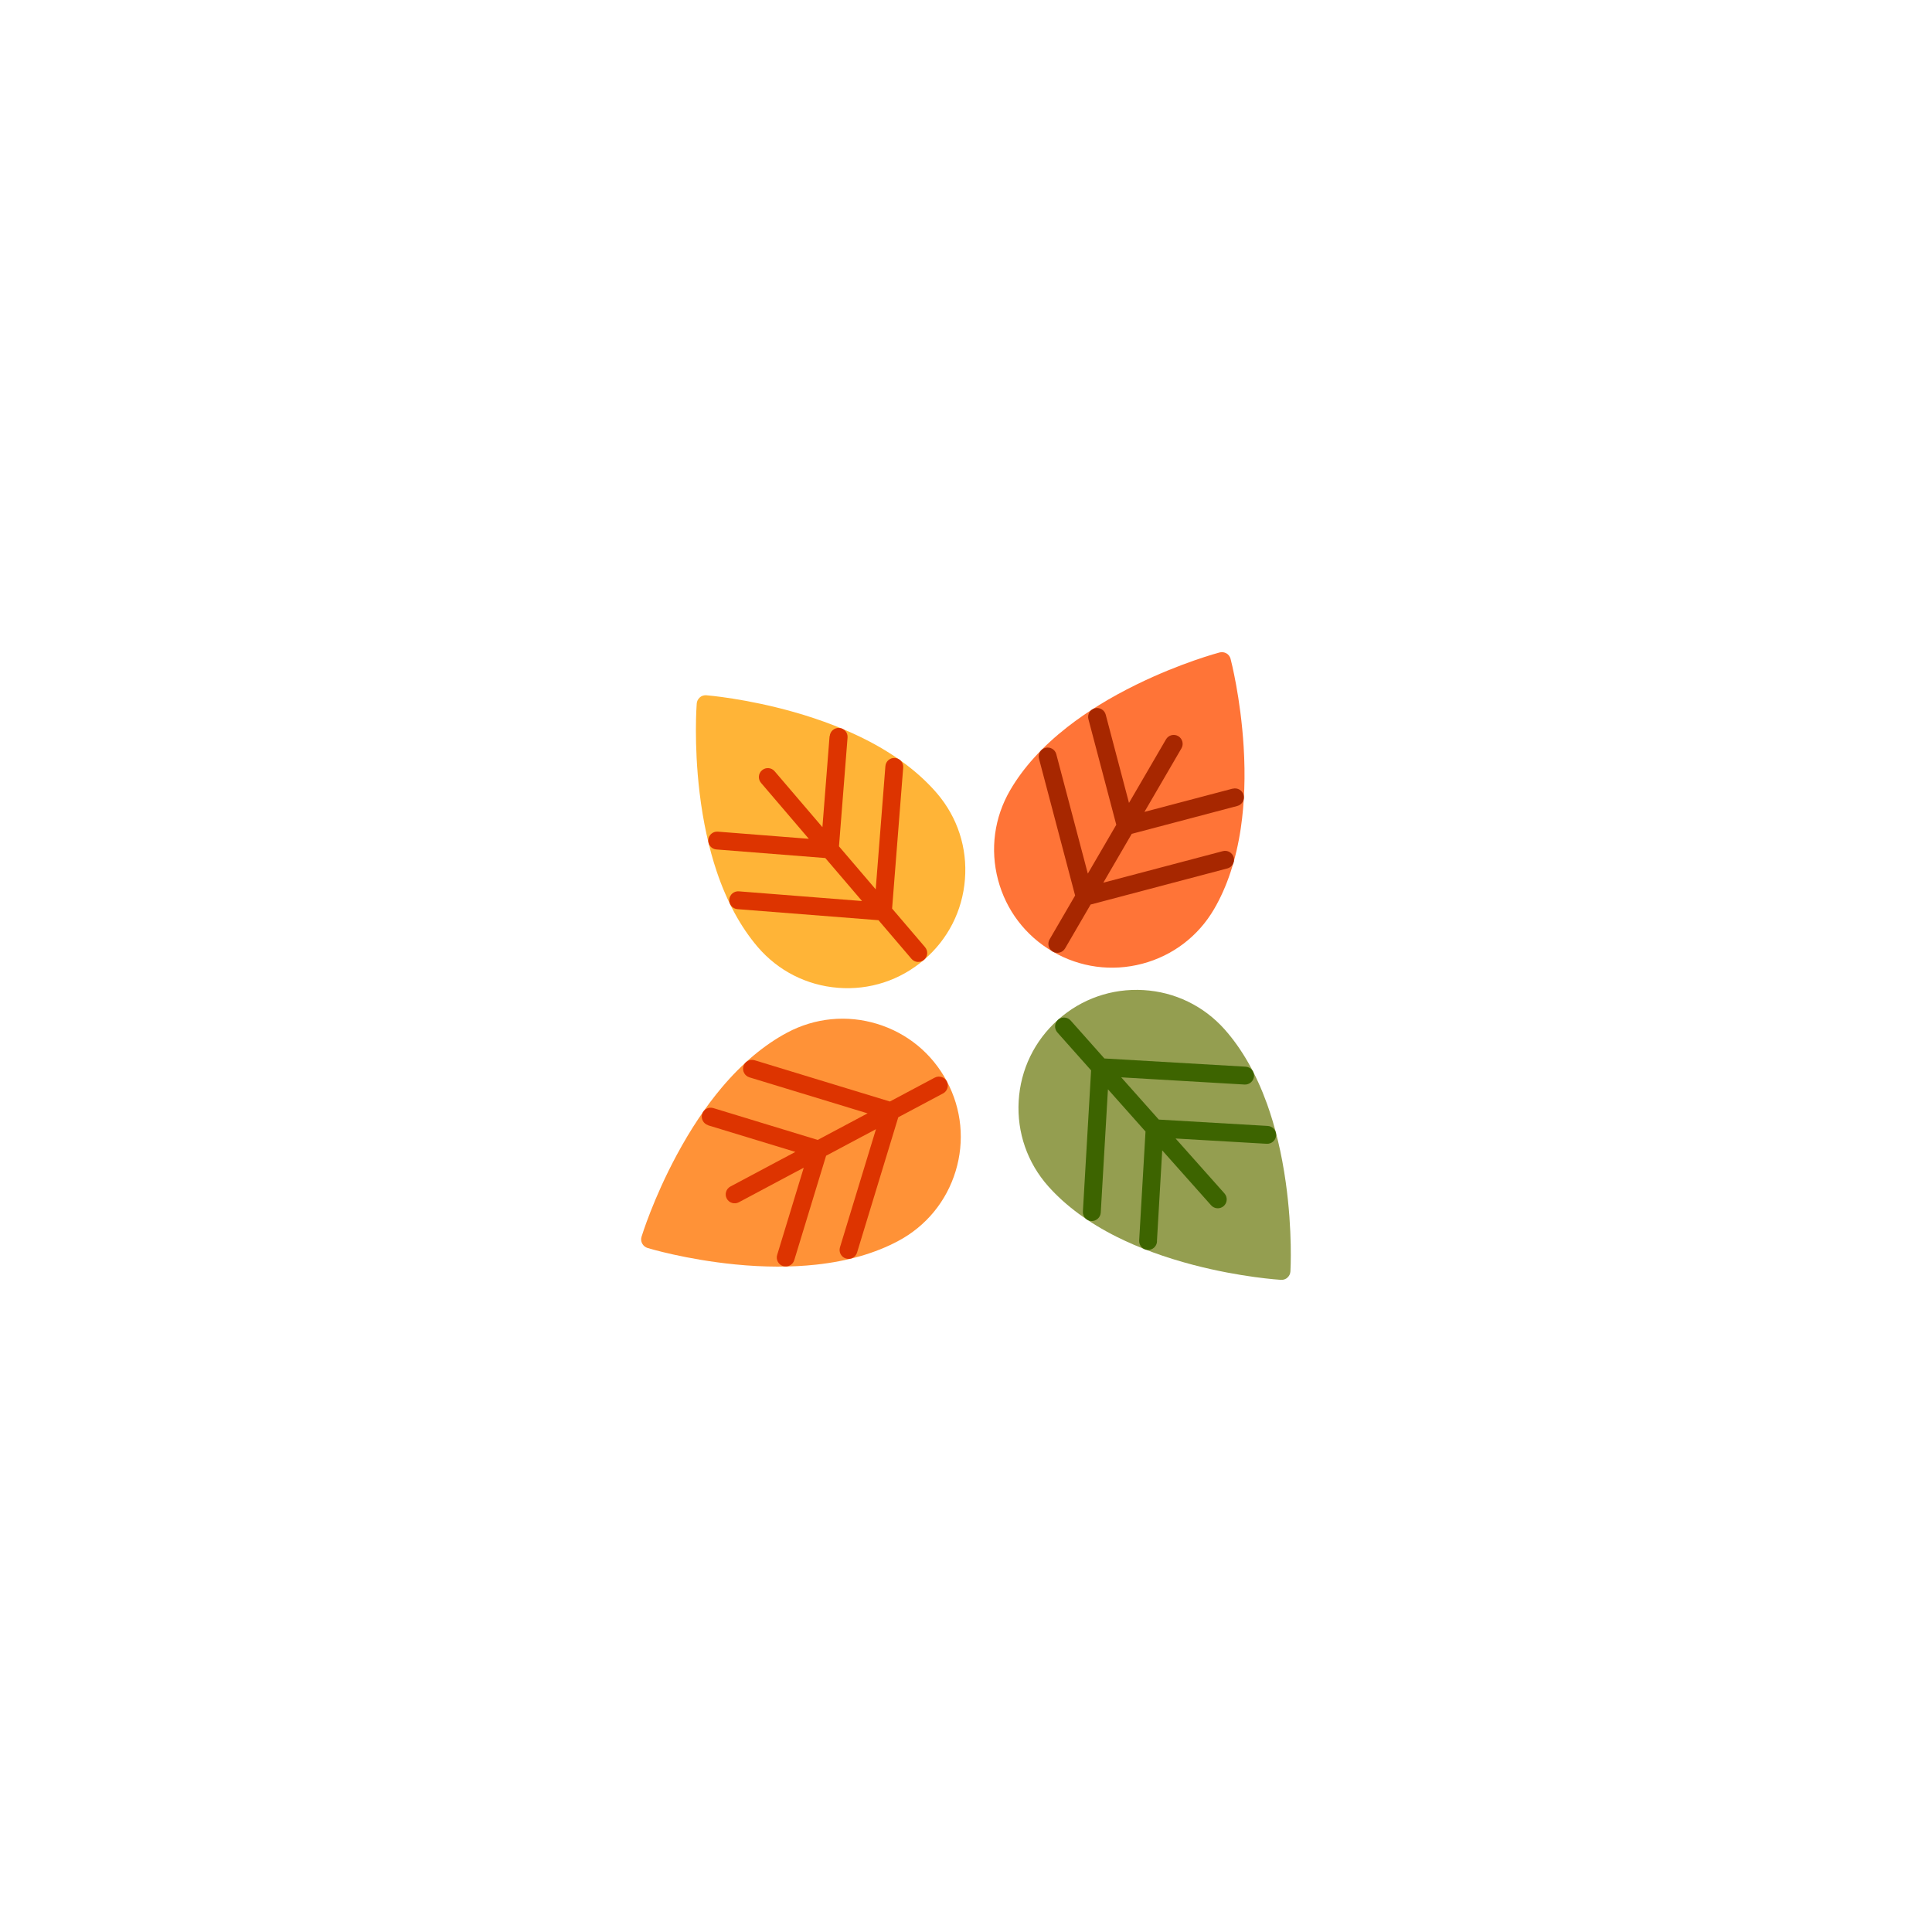
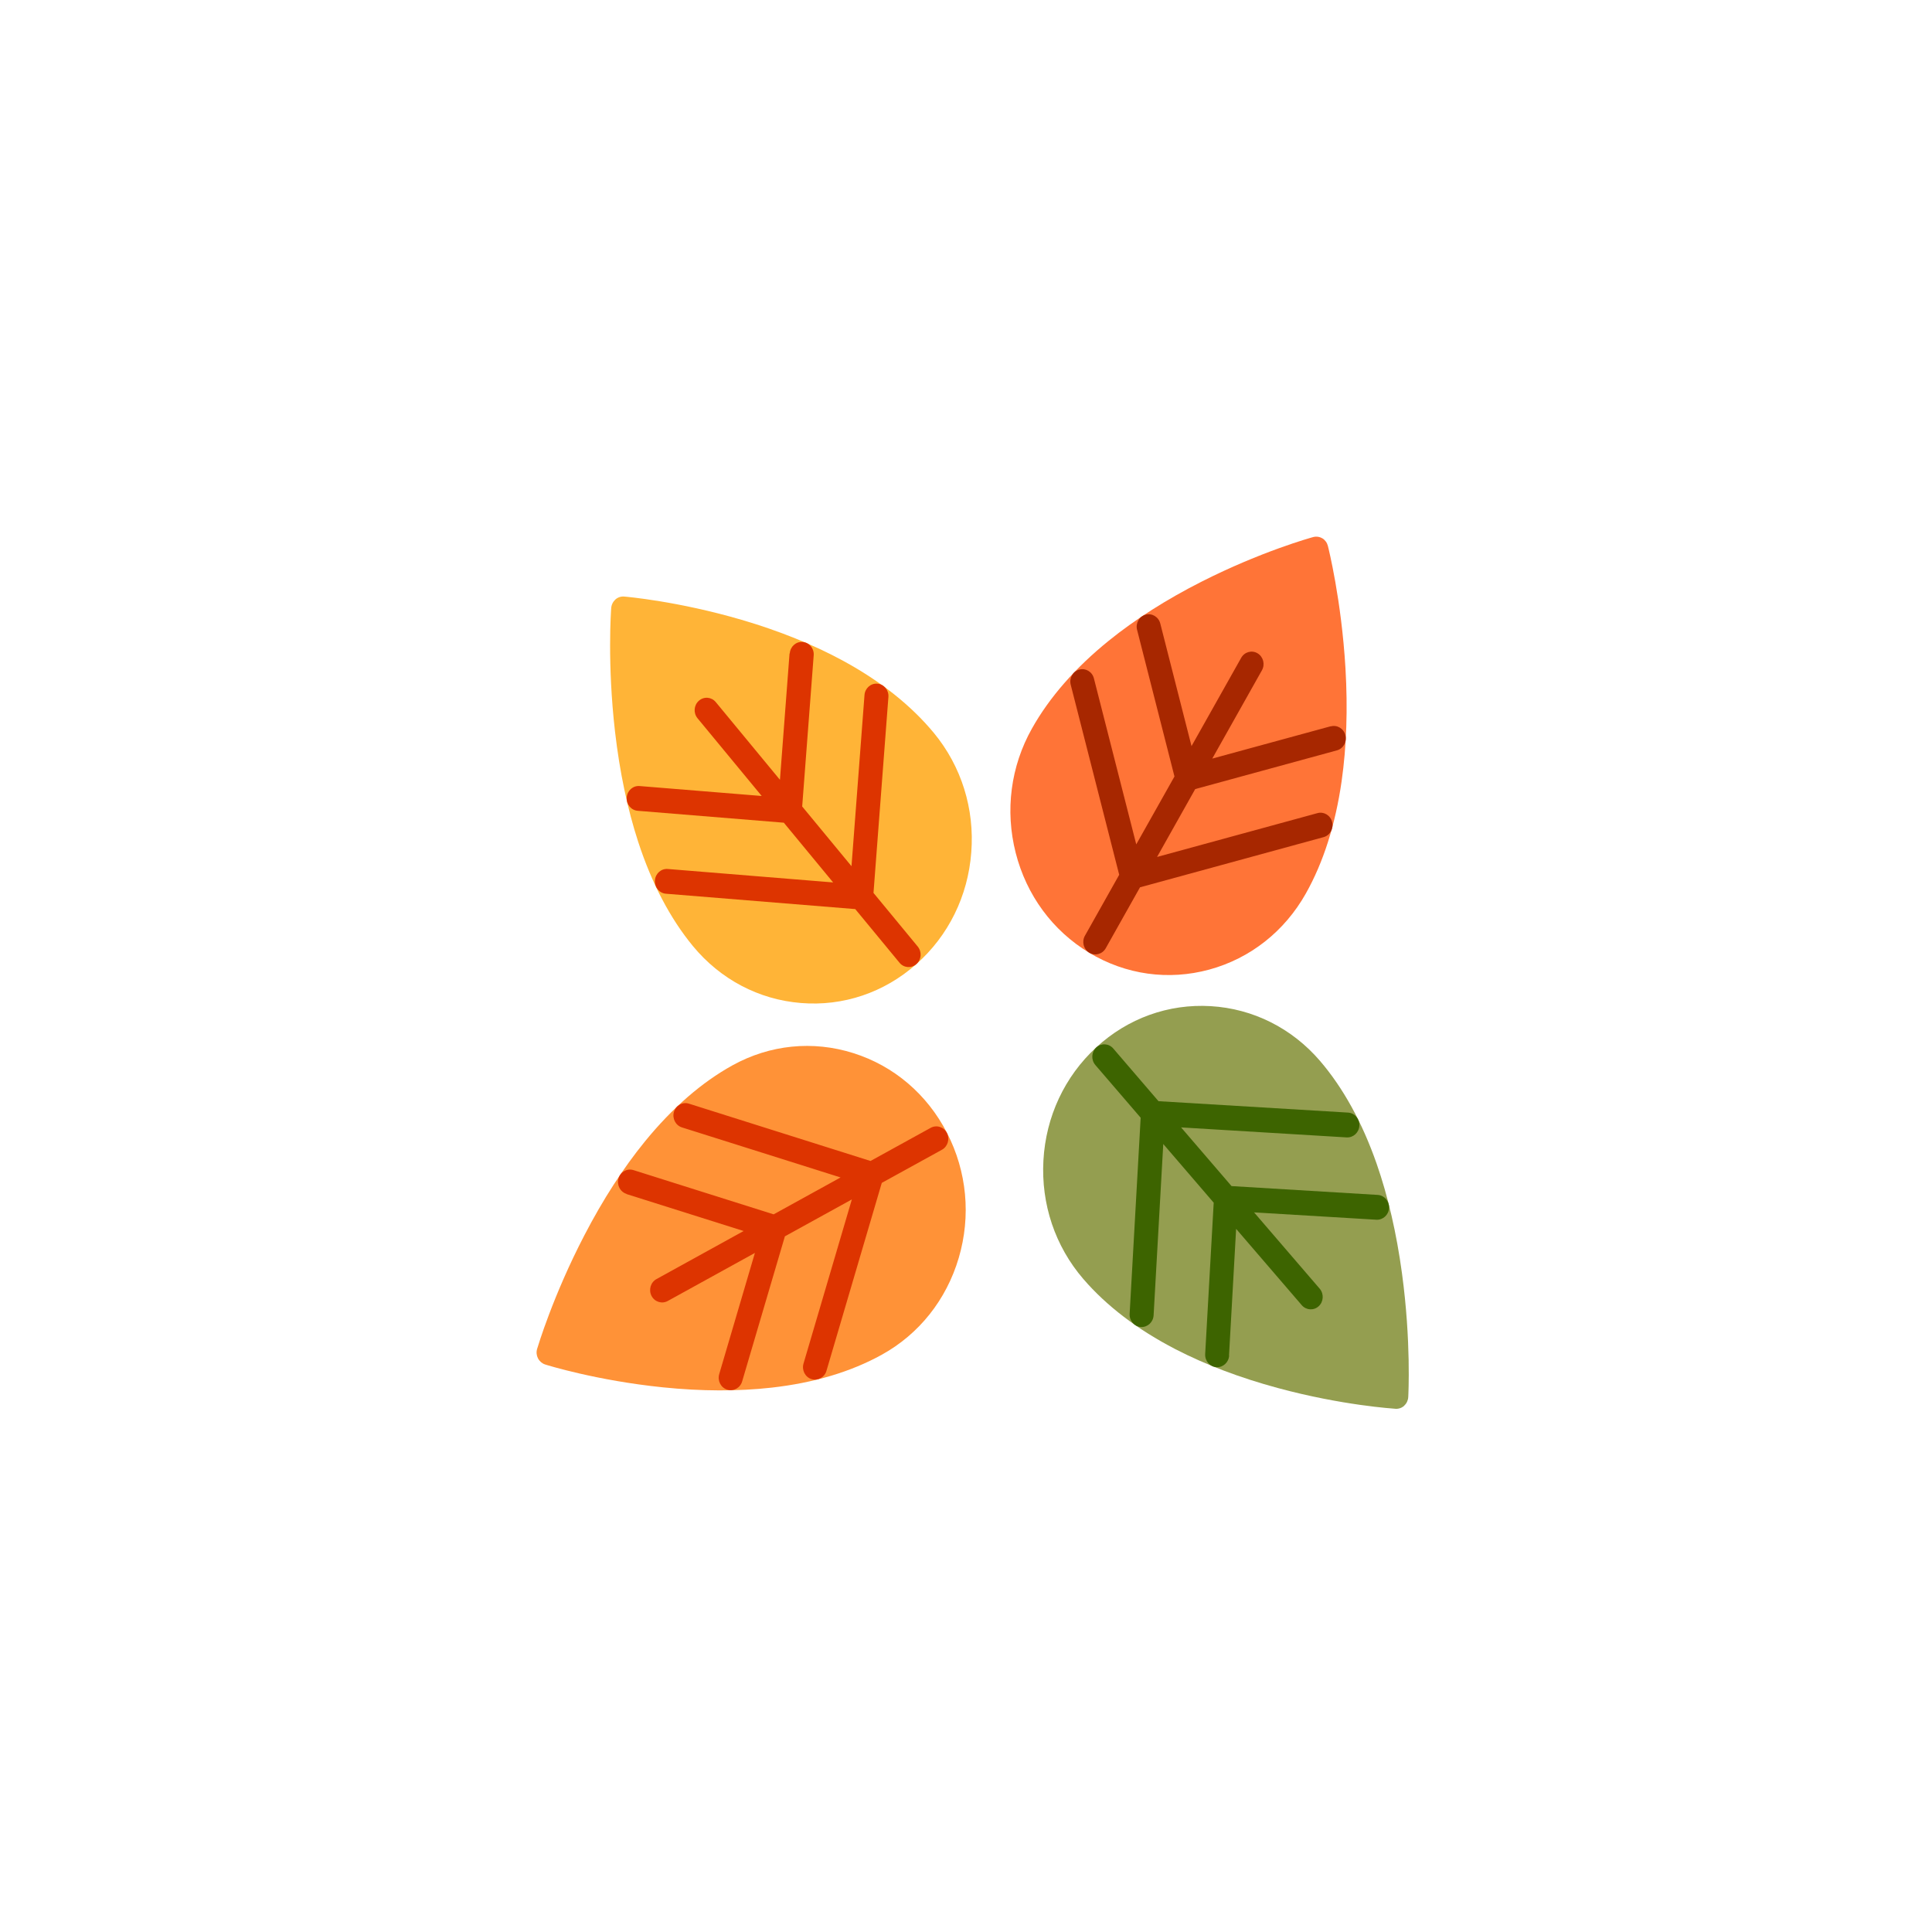
<svg xmlns="http://www.w3.org/2000/svg" width="144" height="144" viewBox="0 0 38.1 38.1" version="1.1" id="svg4">
  <defs id="defs8" />
-   <path d="m -23.155,14.261 a 2.418,2.418 0 0 1 1.032,-0.564 c 0.623,-0.17 1.32,-0.159 2.032,-0.102 1.423,0.115 2.92,0.4 3.85,0.067 0.873,-0.312 1.39,-0.813 1.646,-1.37 0.11,-0.238 0.17,-0.49 0.186,-0.745 -1.785,-0.608 -4.063,-0.478 -5.602,0.523 1.322,-1.326 3.32,-1.952 5.413,-1.548 l 0.097,0.241 a 2.466,2.466 0 0 0 -0.078,-0.222 c -0.463,-1.146 -1.817,-2.083 -3.802,-1.693 -0.912,0.18 -2.198,0.794 -3.195,1.823 -0.862,0.89 -1.514,2.08 -1.58,3.59 z m 10.03,-1.281 a 2.177,2.177 0 0 1 -0.29,0.93 c -0.283,0.497 -0.725,0.925 -1.203,1.332 -0.956,0.813 -2.058,1.567 -2.421,2.337 -0.345,0.729 -0.354,1.35 -0.17,1.845 0.08,0.215 0.198,0.408 0.346,0.575 1.473,-0.735 2.79,-2.219 3.121,-3.785 0.002,1.635 -0.84,3.254 -2.375,4.302 0.981,0.4 2.366,0.138 3.337,-1.31 0.45,-0.67 0.866,-1.845 0.845,-3.094 -0.017,-1.061 -0.336,-2.173 -1.19,-3.132 z m -11.651,2.014 c -0.26,1.258 0.02,2.381 0.535,3.309 0.607,1.092 1.554,1.902 2.28,2.258 1.564,0.767 2.893,0.3 3.544,-0.536 -1.854,-0.14 -3.392,-1.12 -4.208,-2.538 1.07,1.19 2.952,1.818 4.595,1.717 0.045,-0.218 0.051,-0.444 0.013,-0.67 -0.088,-0.52 -0.408,-1.055 -1.07,-1.514 -0.7,-0.485 -2.03,-0.586 -3.265,-0.812 -0.618,-0.114 -1.214,-0.263 -1.708,-0.552 a 2.178,2.178 0 0 1 -0.716,-0.662 z" id="path2" style="fill:#28a200;stroke:#191919;stroke-width:0.403" />
-   <g id="g869" transform="matrix(0.87583,0,0,0.87583,2.365447,2.365438)">
+   <g id="g869" transform="matrix(1.175783,0,0,1.216889,-3.216363,-3.999447)">
    <path style="fill:#ff9f00;fill-opacity:0.784;stroke-width:0.013" id="path1357" d="m 13.057,13.003 c -0.041,0.035 -0.066,0.084 -0.07,0.137 -0.003,0.036 -0.068,0.898 0.064,2.005 0.078,0.652 0.209,1.253 0.389,1.786 0.228,0.674 0.537,1.241 0.917,1.687 0.461,0.54 1.105,0.868 1.812,0.923 0.708,0.056 1.395,-0.168 1.934,-0.629 0.54,-0.461 0.868,-1.105 0.923,-1.812 C 19.083,16.392 18.86,15.705 18.399,15.165 c -0.381,-0.445 -0.893,-0.839 -1.523,-1.17 -0.498,-0.261 -1.071,-0.485 -1.703,-0.664 -1.072,-0.303 -1.934,-0.374 -1.97,-0.377 -0.053,-0.004 -0.106,0.013 -0.147,0.048 z m 0,0" />
    <path style="fill:#dd3400;stroke-width:0.013" id="path1359" d="m 15.978,13.876 -0.161,2.048 -1.076,-1.259 c -0.072,-0.085 -0.199,-0.095 -0.284,-0.022 -0.085,0.072 -0.095,0.199 -0.022,0.284 l 1.076,1.259 -2.048,-0.161 c -0.111,-0.009 -0.208,0.074 -0.216,0.185 -0.009,0.111 0.074,0.208 0.185,0.216 l 2.45,0.193 0.827,0.968 -2.773,-0.218 c -0.111,-0.009 -0.208,0.074 -0.216,0.185 -0.009,0.111 0.074,0.208 0.185,0.216 l 3.175,0.249 0.742,0.869 c 0.072,0.085 0.199,0.095 0.284,0.022 0.042,-0.036 0.066,-0.086 0.07,-0.137 0.004,-0.051 -0.012,-0.104 -0.048,-0.147 l -0.742,-0.869 0.25,-3.175 c 0.009,-0.111 -0.074,-0.208 -0.185,-0.216 -0.111,-0.009 -0.208,0.074 -0.216,0.185 l -0.218,2.773 -0.827,-0.968 0.193,-2.45 c 0.009,-0.111 -0.074,-0.208 -0.185,-0.216 -0.111,-0.009 -0.208,0.074 -0.216,0.185 z" />
    <path d="m 11.76,25.301 c 0.025,0.047 0.068,0.082 0.119,0.098 0.035,0.011 0.863,0.26 1.971,0.37 0.653,0.065 1.268,0.066 1.828,0.005 0.707,-0.077 1.328,-0.256 1.845,-0.532 0.627,-0.334 1.086,-0.892 1.293,-1.571 0.207,-0.679 0.137,-1.398 -0.197,-2.025 -0.334,-0.627 -0.892,-1.086 -1.571,-1.293 -0.679,-0.207 -1.398,-0.137 -2.025,0.197 -0.517,0.276 -1.012,0.691 -1.471,1.235 -0.363,0.43 -0.704,0.941 -1.015,1.52 -0.528,0.981 -0.782,1.808 -0.793,1.842 -0.016,0.051 -0.01,0.106 0.015,0.153 z m 0,0" id="path1363" style="fill:#ff7400;fill-opacity:0.784;stroke-width:0.013" />
    <path d="m 13.243,22.637 1.965,0.599 -1.462,0.779 c -0.098,0.052 -0.135,0.174 -0.083,0.272 0.052,0.098 0.174,0.135 0.272,0.083 l 1.462,-0.779 -0.599,1.965 c -0.032,0.106 0.028,0.219 0.134,0.251 0.106,0.032 0.219,-0.028 0.251,-0.134 l 0.717,-2.351 1.123,-0.598 -0.811,2.661 c -0.032,0.106 0.028,0.219 0.134,0.251 0.106,0.032 0.219,-0.028 0.251,-0.134 l 0.928,-3.046 1.009,-0.537 c 0.098,-0.052 0.135,-0.174 0.083,-0.272 -0.026,-0.049 -0.07,-0.083 -0.119,-0.098 -0.049,-0.015 -0.104,-0.011 -0.153,0.015 l -1.009,0.537 -3.046,-0.929 c -0.106,-0.032 -0.219,0.028 -0.251,0.134 -0.032,0.106 0.028,0.219 0.134,0.251 l 2.661,0.811 -1.123,0.598 -2.351,-0.717 c -0.106,-0.032 -0.219,0.028 -0.251,0.134 -0.032,0.106 0.028,0.219 0.134,0.251 z" id="path1365" style="fill:#dd3400;stroke-width:0.013" />
    <path style="fill:#778320;fill-opacity:0.784;stroke-width:0.013" id="path1369" d="m 26.288,26.065 c 0.04,-0.035 0.064,-0.085 0.067,-0.139 0.002,-0.036 0.05,-0.9 -0.105,-2.003 -0.091,-0.65 -0.234,-1.248 -0.425,-1.777 -0.242,-0.669 -0.562,-1.23 -0.951,-1.668 -0.472,-0.53 -1.122,-0.845 -1.831,-0.886 -0.709,-0.041 -1.391,0.196 -1.921,0.668 -0.53,0.472 -0.845,1.122 -0.886,1.831 -0.041,0.709 0.196,1.391 0.668,1.921 0.39,0.438 0.91,0.821 1.546,1.139 0.503,0.251 1.081,0.463 1.716,0.629 1.078,0.282 1.941,0.334 1.977,0.337 0.053,0.003 0.106,-0.015 0.146,-0.051 z m 0,0" />
    <path style="fill:#3d6400;fill-opacity:1;stroke-width:0.013" id="path1371" d="m 23.349,25.252 0.119,-2.051 1.101,1.237 c 0.074,0.083 0.201,0.09 0.284,0.017 0.083,-0.074 0.09,-0.201 0.017,-0.284 l -1.101,-1.237 2.051,0.119 c 0.111,0.006 0.206,-0.078 0.213,-0.189 0.006,-0.111 -0.078,-0.206 -0.189,-0.213 l -2.453,-0.143 -0.846,-0.951 2.777,0.162 c 0.111,0.006 0.206,-0.078 0.213,-0.189 0.006,-0.111 -0.078,-0.206 -0.189,-0.213 L 22.166,21.132 21.407,20.278 c -0.074,-0.083 -0.201,-0.09 -0.284,-0.017 -0.041,0.037 -0.064,0.087 -0.067,0.139 -0.003,0.051 0.014,0.104 0.051,0.146 l 0.76,0.854 -0.185,3.179 c -0.006,0.111 0.078,0.206 0.189,0.213 0.111,0.006 0.206,-0.078 0.213,-0.189 l 0.162,-2.777 0.846,0.951 -0.143,2.453 c -0.006,0.111 0.078,0.206 0.189,0.213 0.111,0.006 0.206,-0.078 0.213,-0.189 z" />
    <path d="m 24.914,12.011 c -0.046,-0.027 -0.101,-0.034 -0.153,-0.021 -0.035,0.009 -0.87,0.232 -1.871,0.722 -0.59,0.289 -1.114,0.611 -1.557,0.957 -0.561,0.438 -0.995,0.917 -1.289,1.423 -0.357,0.613 -0.454,1.329 -0.273,2.016 0.181,0.686 0.619,1.261 1.232,1.618 0.613,0.357 1.329,0.454 2.016,0.273 0.686,-0.181 1.261,-0.619 1.618,-1.232 0.295,-0.506 0.497,-1.12 0.601,-1.824 0.082,-0.556 0.104,-1.171 0.064,-1.826 -0.068,-1.112 -0.286,-1.949 -0.295,-1.984 -0.014,-0.052 -0.047,-0.096 -0.093,-0.123 z m 0,0" id="path1375" style="fill:#ff4e01;fill-opacity:0.784;stroke-width:0.013" />
    <path d="m 25.055,15.056 -1.987,0.524 0.833,-1.431 c 0.056,-0.096 0.023,-0.219 -0.073,-0.275 -0.096,-0.056 -0.219,-0.023 -0.275,0.073 l -0.833,1.431 -0.524,-1.987 c -0.028,-0.107 -0.139,-0.172 -0.246,-0.143 -0.108,0.028 -0.172,0.139 -0.143,0.246 L 22.434,15.87 21.793,16.97 21.083,14.281 c -0.028,-0.108 -0.139,-0.172 -0.246,-0.143 -0.108,0.028 -0.172,0.139 -0.143,0.246 l 0.813,3.079 -0.575,0.988 c -0.056,0.096 -0.023,0.219 0.073,0.275 0.048,0.028 0.103,0.034 0.153,0.021 0.05,-0.013 0.095,-0.045 0.123,-0.093 l 0.575,-0.988 3.079,-0.813 c 0.108,-0.028 0.172,-0.139 0.143,-0.246 -0.028,-0.108 -0.139,-0.172 -0.246,-0.143 l -2.69,0.71 0.64,-1.1 2.376,-0.627 c 0.108,-0.028 0.172,-0.139 0.143,-0.246 -0.028,-0.107 -0.139,-0.172 -0.246,-0.143 z" id="path1377" style="fill:#a72700;fill-opacity:1;stroke-width:0.013" />
  </g>
</svg>
